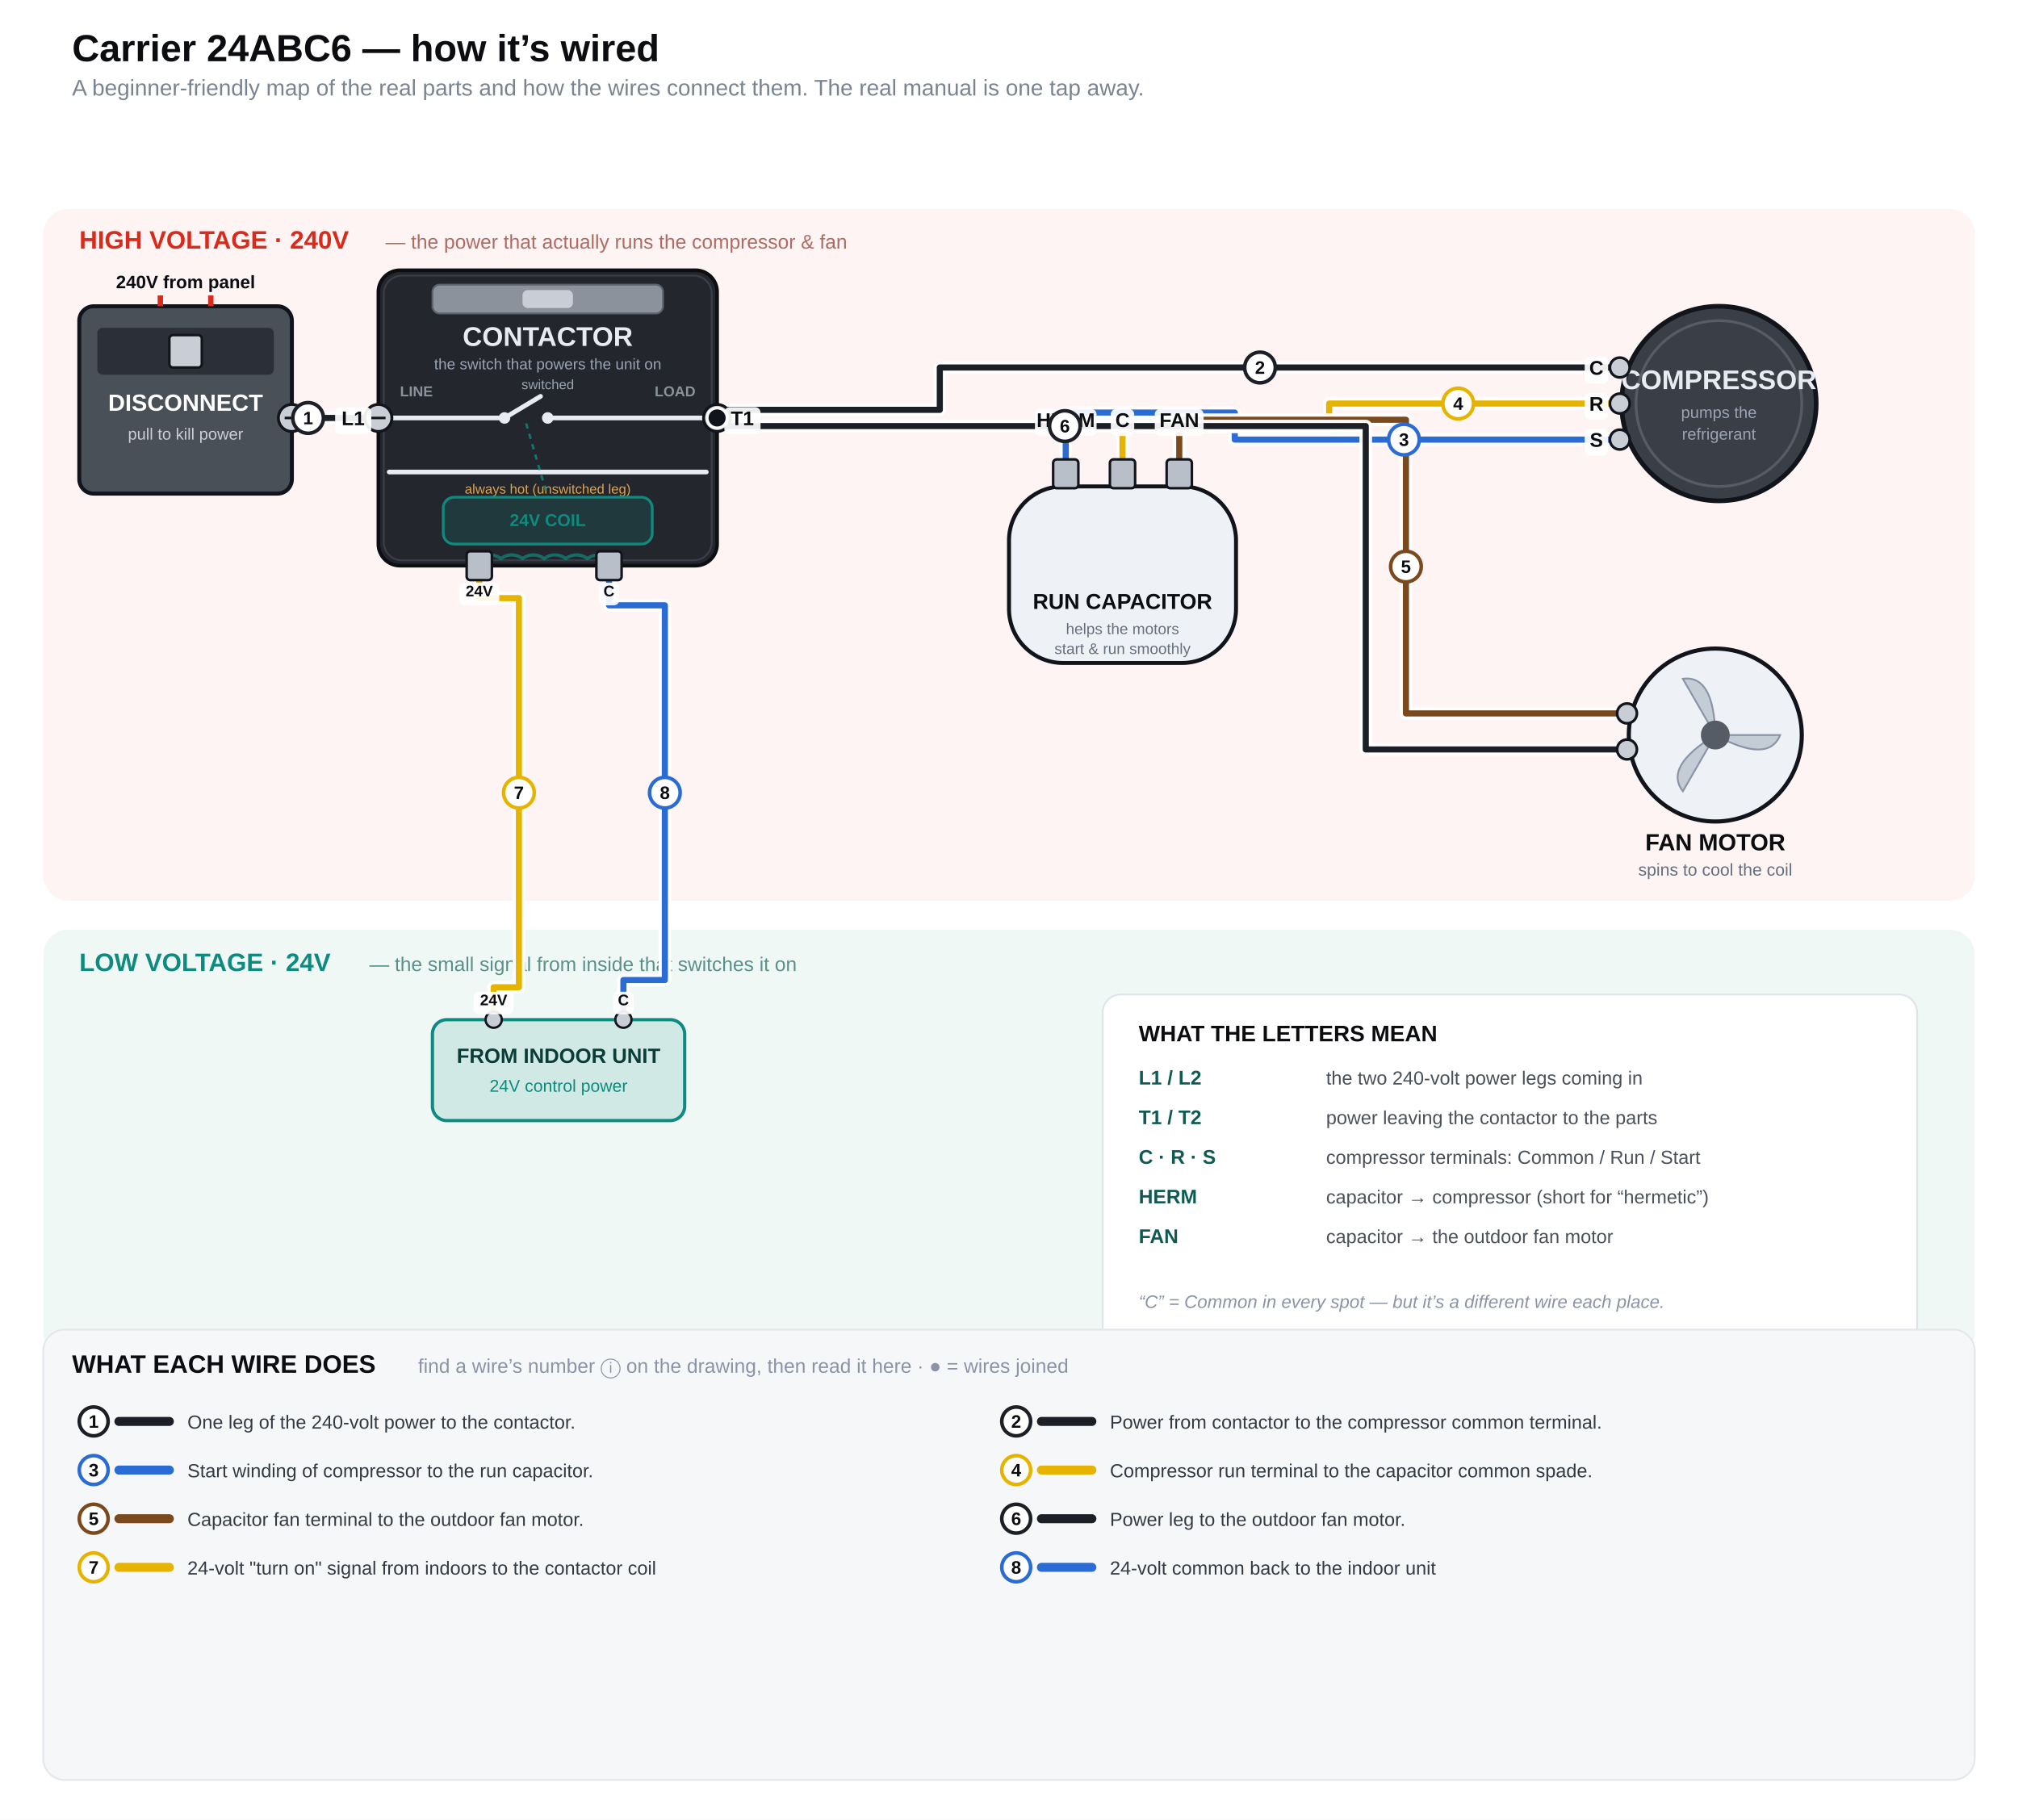
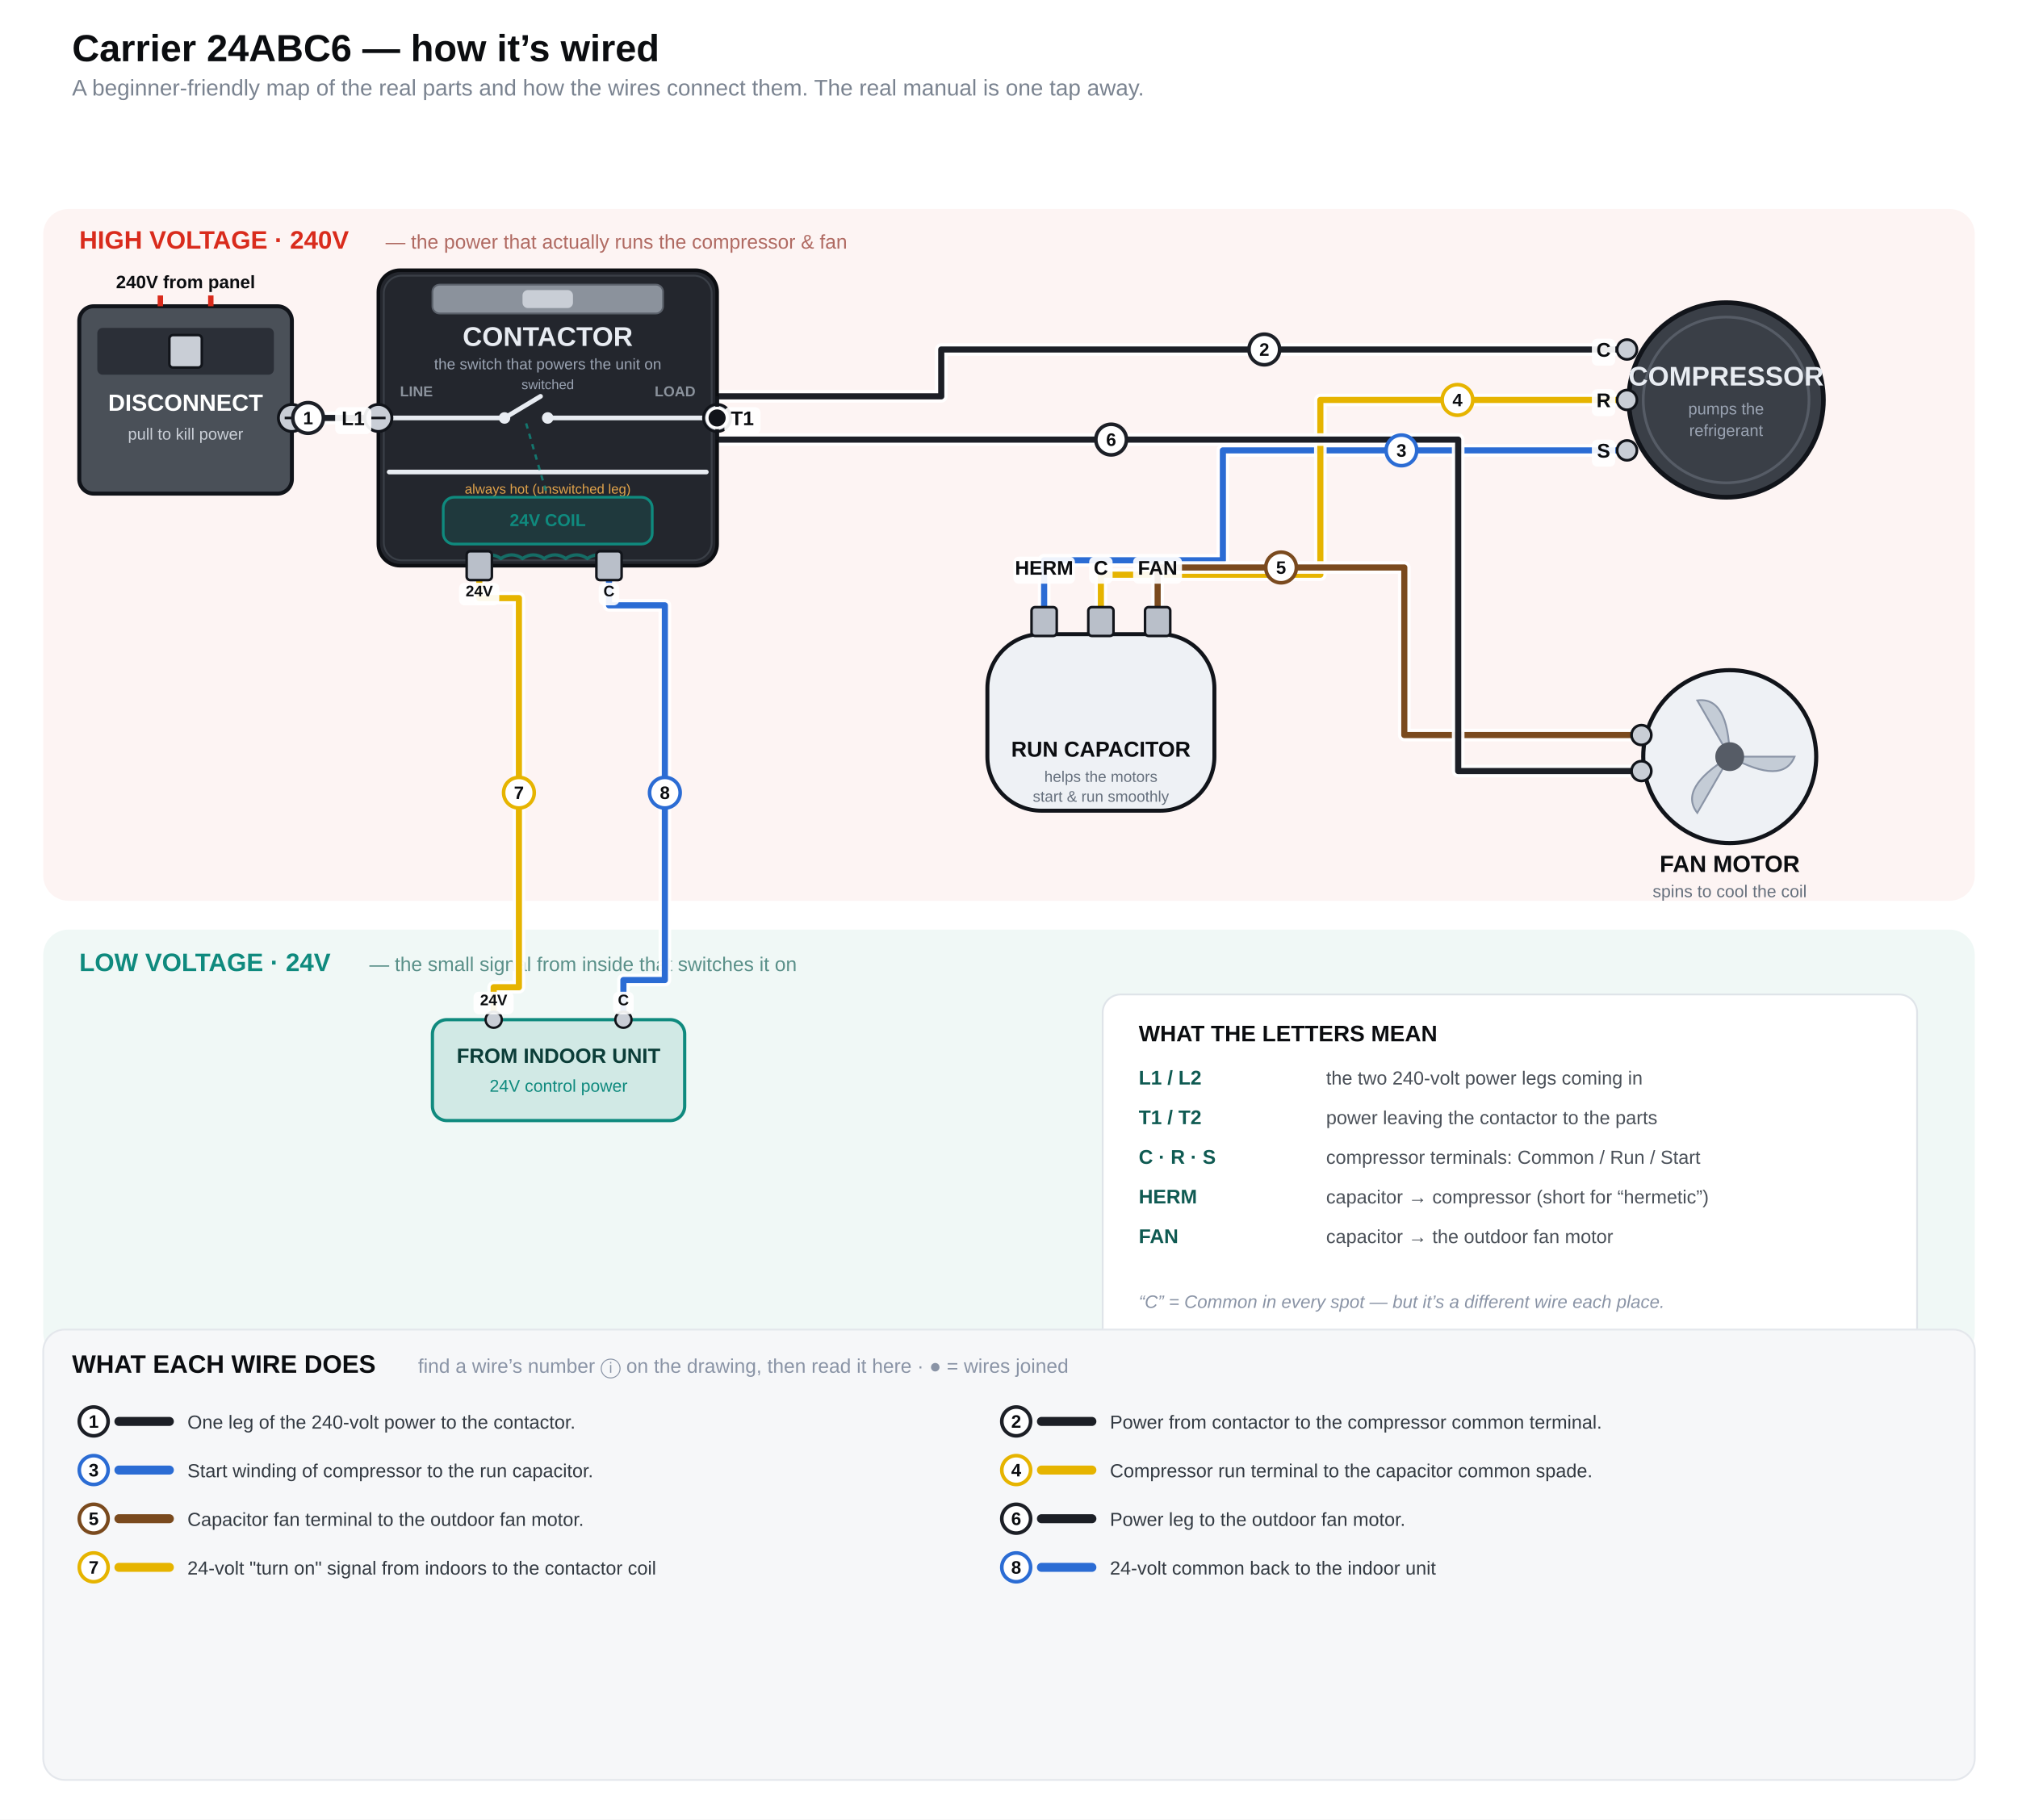
<svg xmlns="http://www.w3.org/2000/svg" width="1120" height="1010" viewBox="0 0 1120 1010" font-family="ui-sans-serif,system-ui,Arial,sans-serif">
  <rect x="0" y="0" width="1120" height="1010" fill="#ffffff" />
  <rect x="24" y="116" width="1072" height="384" rx="14" fill="#fdf4f3" />
  <rect x="24" y="516" width="1072" height="238" rx="14" fill="#f0f8f6" />
  <text x="40" y="34" font-size="21" font-weight="800" fill="#0b0d10">Carrier 24ABC6 — how it’s wired</text>
  <text x="40" y="53" font-size="12.5" fill="#7a8390">A beginner-friendly map of the real parts and how the wires connect them. The real manual is one tap away.</text>
  <text x="44" y="138" font-size="14" font-weight="800" fill="#d92b1c">HIGH VOLTAGE · 240V</text>
  <text x="214" y="138" font-size="11" fill="#b06a62">— the power that actually runs the compressor &amp; fan</text>
  <text x="44" y="539" font-size="14" font-weight="800" fill="#0f8a7e">LOW VOLTAGE · 24V</text>
  <text x="205" y="539" font-size="11" fill="#5a9089">— the small signal from inside that switches it on</text>
  <rect x="612" y="552" width="452" height="196" rx="10" fill="#ffffff" stroke="#dfe4e9" stroke-width="1" />
  <text x="632" y="578" font-size="12.5" font-weight="800" fill="#0b0d10">WHAT THE LETTERS MEAN</text>
  <text x="632" y="602" font-size="11" font-weight="800" fill="#0f5a52">L1 / L2</text>
  <text x="736" y="602" font-size="10.5" fill="#4a5058">the two 240-volt power legs coming in</text>
  <text x="632" y="624" font-size="11" font-weight="800" fill="#0f5a52">T1 / T2</text>
  <text x="736" y="624" font-size="10.5" fill="#4a5058">power leaving the contactor to the parts</text>
  <text x="632" y="646" font-size="11" font-weight="800" fill="#0f5a52">C · R · S</text>
  <text x="736" y="646" font-size="10.5" fill="#4a5058">compressor terminals: Common / Run / Start</text>
  <text x="632" y="668" font-size="11" font-weight="800" fill="#0f5a52">HERM</text>
  <text x="736" y="668" font-size="10.5" fill="#4a5058">capacitor → compressor (short for “hermetic”)</text>
  <text x="632" y="690" font-size="11" font-weight="800" fill="#0f5a52">FAN</text>
  <text x="736" y="690" font-size="10.5" fill="#4a5058">capacitor → the outdoor fan motor</text>
  <text x="632" y="726" font-size="10" font-style="italic" fill="#8a94a6">“C” = Common in every spot — but it’s a different wire each place.</text>
  <path d="M 162.0 232.0 L 180.0 232.0 L 150.0 232.0 L 150.0 232.0 L 192.0 232.0 L 210.0 232.0" fill="none" stroke="#ffffff" stroke-width="7" opacity="0.95" stroke-linejoin="round" stroke-linecap="round" />
  <path data-conn="PWR/L1|CONT/11" d="M 162.0 232.0 L 180.0 232.0 L 150.0 232.0 L 150.0 232.0 L 192.0 232.0 L 210.0 232.0" fill="none" stroke="#1c1f26" stroke-width="3.4" stroke-linejoin="round" stroke-linecap="round" />
-   <path d="M 398.0 227.5 L 420.0 227.5 L 521.6 227.5 L 521.6 204.0 L 877.0 204.0 L 899.0 204.0" fill="none" stroke="#ffffff" stroke-width="7" opacity="0.95" stroke-linejoin="round" stroke-linecap="round" />
-   <path data-conn="CONT/21|COMP/C" d="M 398.0 227.5 L 420.0 227.5 L 521.6 227.5 L 521.6 204.0 L 877.0 204.0 L 899.0 204.0" fill="none" stroke="#1c1f26" stroke-width="3.4" stroke-linejoin="round" stroke-linecap="round" />
-   <path d="M 899.0 244.0 L 873.0 244.0 L 685.3 244.0 L 685.3 229.0 L 591.5 229.0 L 591.5 255.0" fill="none" stroke="#ffffff" stroke-width="7" opacity="0.95" stroke-linejoin="round" stroke-linecap="round" />
-   <path data-conn="COMP/S|CAP/H" d="M 899.0 244.0 L 873.0 244.0 L 685.3 244.0 L 685.3 229.0 L 591.5 229.0 L 591.5 255.0" fill="none" stroke="#2b6cd4" stroke-width="3.4" stroke-linejoin="round" stroke-linecap="round" />
-   <path d="M 899.0 224.0 L 881.0 224.0 L 737.7 224.0 L 737.7 237.0 L 623.0 237.0 L 623.0 255.0" fill="none" stroke="#ffffff" stroke-width="7" opacity="0.95" stroke-linejoin="round" stroke-linecap="round" />
-   <path data-conn="COMP/R|CAP/C" d="M 899.0 224.0 L 881.0 224.0 L 737.7 224.0 L 737.7 237.0 L 623.0 237.0 L 623.0 255.0" fill="none" stroke="#e6b400" stroke-width="3.4" stroke-linejoin="round" stroke-linecap="round" />
-   <path d="M 654.5 255.0 L 654.5 233.0 L 780.3 233.0 L 780.3 396.0 L 881.0 396.0 L 903.0 396.0" fill="none" stroke="#ffffff" stroke-width="7" opacity="0.95" stroke-linejoin="round" stroke-linecap="round" />
-   <path data-conn="CAP/F|OFM/L2" d="M 654.5 255.0 L 654.5 233.0 L 780.3 233.0 L 780.3 396.0 L 881.0 396.0 L 903.0 396.0" fill="none" stroke="#7a4a1e" stroke-width="3.4" stroke-linejoin="round" stroke-linecap="round" />
-   <path d="M 903.0 416.0 L 877.0 416.0 L 758.0 416.0 L 758.0 236.5 L 424.0 236.5 L 398.0 236.5" fill="none" stroke="#ffffff" stroke-width="7" opacity="0.95" stroke-linejoin="round" stroke-linecap="round" />
-   <path data-conn="OFM/L1|CONT/21" d="M 903.0 416.0 L 877.0 416.0 L 758.0 416.0 L 758.0 236.5 L 424.0 236.5 L 398.0 236.5" fill="none" stroke="#1c1f26" stroke-width="3.4" stroke-linejoin="round" stroke-linecap="round" />
+   <path d="M 398.0 220.0 L 420.0 220.0 L 522.4 220.0 L 522.4 194.0 L 881.0 194.0 L 903.0 194.0" fill="none" stroke="#ffffff" stroke-width="7" opacity="0.95" stroke-linejoin="round" stroke-linecap="round" />
+   <path data-conn="CONT/21|COMP/C" d="M 398.0 220.0 L 420.0 220.0 L 522.4 220.0 L 522.4 194.0 L 881.0 194.0 L 903.0 194.0" fill="none" stroke="#1c1f26" stroke-width="3.4" stroke-linejoin="round" stroke-linecap="round" />
+   <path d="M 903.0 250.0 L 877.0 250.0 L 678.7 250.0 L 678.7 311.0 L 579.5 311.0 L 579.5 337.0" fill="none" stroke="#ffffff" stroke-width="7" opacity="0.95" stroke-linejoin="round" stroke-linecap="round" />
+   <path data-conn="COMP/S|CAP/H" d="M 903.0 250.0 L 877.0 250.0 L 678.7 250.0 L 678.7 311.0 L 579.5 311.0 L 579.5 337.0" fill="none" stroke="#2b6cd4" stroke-width="3.4" stroke-linejoin="round" stroke-linecap="round" />
+   <path d="M 903.0 222.0 L 885.0 222.0 L 732.8 222.0 L 732.8 319.0 L 611.0 319.0 L 611.0 337.0" fill="none" stroke="#ffffff" stroke-width="7" opacity="0.95" stroke-linejoin="round" stroke-linecap="round" />
+   <path data-conn="COMP/R|CAP/C" d="M 903.0 222.0 L 885.0 222.0 L 732.8 222.0 L 732.8 319.0 L 611.0 319.0 L 611.0 337.0" fill="none" stroke="#e6b400" stroke-width="3.4" stroke-linejoin="round" stroke-linecap="round" />
+   <path d="M 642.5 337.0 L 642.5 315.0 L 779.4 315.0 L 779.4 408.0 L 889.0 408.0 L 911.0 408.0" fill="none" stroke="#ffffff" stroke-width="7" opacity="0.95" stroke-linejoin="round" stroke-linecap="round" />
+   <path data-conn="CAP/F|OFM/L2" d="M 642.5 337.0 L 642.5 315.0 L 779.4 315.0 L 779.4 408.0 L 889.0 408.0 L 911.0 408.0" fill="none" stroke="#7a4a1e" stroke-width="3.4" stroke-linejoin="round" stroke-linecap="round" />
+   <path d="M 911.0 428.0 L 885.0 428.0 L 809.3 428.0 L 809.3 244.0 L 424.0 244.0 L 398.0 244.0" fill="none" stroke="#ffffff" stroke-width="7" opacity="0.95" stroke-linejoin="round" stroke-linecap="round" />
+   <path data-conn="OFM/L1|CONT/21" d="M 911.0 428.0 L 885.0 428.0 L 809.3 428.0 L 809.3 244.0 L 424.0 244.0 L 398.0 244.0" fill="none" stroke="#1c1f26" stroke-width="3.4" stroke-linejoin="round" stroke-linecap="round" />
  <path d="M 274.0 566.0 L 274.0 548.0 L 288.0 548.0 L 288.0 332.0 L 266.0 332.0 L 266.0 314.0" fill="none" stroke="#ffffff" stroke-width="7" opacity="0.95" stroke-linejoin="round" stroke-linecap="round" />
  <path data-conn="IDU/R|CONT/COIL1" d="M 274.0 566.0 L 274.0 548.0 L 288.0 548.0 L 288.0 332.0 L 266.0 332.0 L 266.0 314.0" fill="none" stroke="#e6b400" stroke-width="3.4" stroke-linejoin="round" stroke-linecap="round" />
  <path d="M 338.0 314.0 L 338.0 336.0 L 369.0 336.0 L 369.0 544.0 L 346.0 544.0 L 346.0 566.0" fill="none" stroke="#ffffff" stroke-width="7" opacity="0.95" stroke-linejoin="round" stroke-linecap="round" />
  <path data-conn="CONT/COIL2|IDU/C" d="M 338.0 314.0 L 338.0 336.0 L 369.0 336.0 L 369.0 544.0 L 346.0 544.0 L 346.0 566.0" fill="none" stroke="#2b6cd4" stroke-width="3.4" stroke-linejoin="round" stroke-linecap="round" />
  <g data-part="PWR">
    <rect x="44.0" y="170.0" width="118" height="104" rx="8" fill="#4a5058" stroke="#11141a" stroke-width="2.2" />
    <rect x="54.0" y="182.0" width="98" height="26" rx="3" fill="#2b2f37" />
    <rect x="94.0" y="186.0" width="18" height="18" rx="2" fill="#c9ced6" stroke="#11141a" stroke-width="1.4" />
    <text x="103.0" y="228.0" text-anchor="middle" font-size="13" font-weight="800" fill="#fff">DISCONNECT</text>
    <text x="103.0" y="244.0" text-anchor="middle" font-size="9" fill="#c9ced6">pull to kill power</text>
    <text x="103.0" y="160.0" text-anchor="middle" font-size="10" font-weight="700" fill="#0b0d10">240V from panel</text>
    <line x1="89.0" y1="170.0" x2="89.0" y2="164.0" stroke="#d92b1c" stroke-width="3" />
    <line x1="117.0" y1="170.0" x2="117.0" y2="164.0" stroke="#d92b1c" stroke-width="3" />
    <circle cx="162.0" cy="232.0" r="7.5" fill="#c9ced6" stroke="#11141a" stroke-width="1.6" />
    <line x1="158.0" y1="232.0" x2="166.0" y2="232.0" stroke="#11141a" stroke-width="1.4" />
  </g>
  <g data-part="CONT">
    <rect x="210.0" y="150.0" width="188" height="164" rx="12" fill="#23262d" stroke="#0c0e12" stroke-width="2" />
    <rect x="213.0" y="153.0" width="182" height="158" rx="10" fill="none" stroke="#3a3f47" stroke-width="1" />
    <rect x="240.0" y="158.0" width="128" height="16" rx="4" fill="#8b929c" stroke="#5b616b" stroke-width="1" />
    <rect x="290.0" y="161.0" width="28" height="10" rx="3" fill="#c9ced6" />
    <text x="304.0" y="192.0" text-anchor="middle" font-size="15" font-weight="800" fill="#e8ecf2">CONTACTOR</text>
    <text x="304.0" y="205.0" text-anchor="middle" font-size="8.5" fill="#9aa3b2">the switch that powers the unit on</text>
    <text x="222.0" y="220.0" font-size="8" font-weight="700" fill="#8b929c">LINE</text>
    <text x="386.0" y="220.0" text-anchor="end" font-size="8" font-weight="700" fill="#8b929c">LOAD</text>
    <line x1="216.0" y1="232.0" x2="280.0" y2="232.0" stroke="#e8ecf2" stroke-width="2.6" stroke-linecap="round" />
    <circle cx="280.0" cy="232.0" r="3.2" fill="#e8ecf2" />
    <line x1="280.0" y1="232.0" x2="300.0" y2="220.0" stroke="#e8ecf2" stroke-width="2.6" stroke-linecap="round" />
    <circle cx="304.0" cy="232.0" r="3.2" fill="#e8ecf2" />
    <line x1="304.0" y1="232.0" x2="392.0" y2="232.0" stroke="#e8ecf2" stroke-width="2.6" stroke-linecap="round" />
    <text x="304.0" y="216.0" text-anchor="middle" font-size="7.5" fill="#9aa3b2">switched</text>
    <line x1="216.0" y1="262.0" x2="392.0" y2="262.0" stroke="#e8ecf2" stroke-width="2.6" stroke-linecap="round" />
    <text x="304.0" y="274.0" text-anchor="middle" font-size="7.5" fill="#e0a24a">always hot (unswitched leg)</text>
    <rect x="246.0" y="276.0" width="116" height="26" rx="6" fill="#0f8a7e" fill-opacity="0.20" stroke="#0f8a7e" stroke-width="1.5" />
    <text x="304.0" y="292.0" text-anchor="middle" font-size="9.5" font-weight="800" fill="#0f8a7e">24V COIL</text>
    <path d="M 266.0 310.0 Q 272.0 306.0 278.0 310.0 Q 284.0 306.0 290.0 310.0 Q 296.0 306.0 302.0 310.0 Q 308.0 306.0 314.0 310.0 Q 320.0 306.0 326.0 310.0 Q 332.0 306.0 338.0 310.0" fill="none" stroke="#0f8a7e" stroke-width="1.8" opacity="0.7" />
    <line x1="292.0" y1="235.0" x2="304.0" y2="276.0" stroke="#0f8a7e" stroke-width="1.3" stroke-dasharray="3 3" opacity="0.8" />
    <circle cx="210.0" cy="232.0" r="7.5" fill="#c9ced6" stroke="#11141a" stroke-width="1.6" />
    <line x1="206.0" y1="232.0" x2="214.0" y2="232.0" stroke="#11141a" stroke-width="1.4" />
    <rect x="186.0" y="226.0" width="20.1" height="15.0" rx="3" fill="#ffffff" opacity="0.92" />
    <text x="196.0" y="236.0" text-anchor="middle" font-size="11" font-weight="700" fill="#0b0d10">L1</text>
    <circle cx="398.0" cy="232.0" r="7.5" fill="#c9ced6" stroke="#11141a" stroke-width="1.6" />
    <line x1="394.0" y1="232.0" x2="402.0" y2="232.0" stroke="#11141a" stroke-width="1.4" />
    <rect x="402.0" y="226.0" width="20.1" height="15.0" rx="3" fill="#ffffff" opacity="0.92" />
    <text x="412.0" y="236.0" text-anchor="middle" font-size="11" font-weight="700" fill="#0b0d10">T1</text>
    <rect x="259.0" y="306.0" width="14" height="16" rx="2" fill="#b9bfc9" stroke="#11141a" stroke-width="1.4" />
    <rect x="254.8" y="323.5" width="22.3" height="12.5" rx="3" fill="#ffffff" opacity="0.92" />
    <text x="266.0" y="331.0" text-anchor="middle" font-size="8.5" font-weight="700" fill="#0b0d10">24V</text>
    <rect x="331.0" y="306.0" width="14" height="16" rx="2" fill="#b9bfc9" stroke="#11141a" stroke-width="1.4" />
    <rect x="332.3" y="323.5" width="11.4" height="12.5" rx="3" fill="#ffffff" opacity="0.92" />
    <text x="338.0" y="331.0" text-anchor="middle" font-size="8.5" font-weight="700" fill="#0b0d10">C</text>
  </g>
  <g data-part="COMP">
-     <circle cx="954.0" cy="224.0" r="54" fill="#3a3f47" stroke="#11141a" stroke-width="2.6" />
-     <circle cx="954.0" cy="224.0" r="46" fill="none" stroke="#565c66" stroke-width="1.5" />
-     <text x="954.0" y="216.0" text-anchor="middle" font-size="15" font-weight="800" fill="#e8ecf2">COMPRESSOR</text>
-     <text x="954.0" y="232.0" text-anchor="middle" font-size="9" fill="#9aa3b2">pumps the</text>
-     <text x="954.0" y="244.0" text-anchor="middle" font-size="9" fill="#9aa3b2">refrigerant</text>
-     <circle cx="899.0" cy="204.0" r="5.5" fill="#c9ced6" stroke="#11141a" stroke-width="1.5" />
-     <rect x="879.5" y="198.0" width="13.0" height="15.0" rx="3" fill="#ffffff" opacity="0.92" />
-     <text x="886.0" y="208.0" text-anchor="middle" font-size="11" font-weight="700" fill="#0b0d10">C</text>
-     <circle cx="899.0" cy="224.0" r="5.5" fill="#c9ced6" stroke="#11141a" stroke-width="1.5" />
-     <rect x="879.5" y="218.0" width="13.0" height="15.0" rx="3" fill="#ffffff" opacity="0.92" />
-     <text x="886.0" y="228.0" text-anchor="middle" font-size="11" font-weight="700" fill="#0b0d10">R</text>
-     <circle cx="899.0" cy="244.0" r="5.5" fill="#c9ced6" stroke="#11141a" stroke-width="1.5" />
-     <rect x="879.5" y="238.0" width="13.0" height="15.0" rx="3" fill="#ffffff" opacity="0.92" />
-     <text x="886.0" y="248.0" text-anchor="middle" font-size="11" font-weight="700" fill="#0b0d10">S</text>
+     <circle cx="958.0" cy="222.0" r="54" fill="#3a3f47" stroke="#11141a" stroke-width="2.6" />
+     <circle cx="958.0" cy="222.0" r="46" fill="none" stroke="#565c66" stroke-width="1.5" />
+     <text x="958.0" y="214.0" text-anchor="middle" font-size="15" font-weight="800" fill="#e8ecf2">COMPRESSOR</text>
+     <text x="958.0" y="230.0" text-anchor="middle" font-size="9" fill="#9aa3b2">pumps the</text>
+     <text x="958.0" y="242.0" text-anchor="middle" font-size="9" fill="#9aa3b2">refrigerant</text>
+     <circle cx="903.0" cy="194.0" r="5.5" fill="#c9ced6" stroke="#11141a" stroke-width="1.5" />
+     <rect x="883.5" y="188.0" width="13.0" height="15.0" rx="3" fill="#ffffff" opacity="0.92" />
+     <text x="890.0" y="198.0" text-anchor="middle" font-size="11" font-weight="700" fill="#0b0d10">C</text>
+     <circle cx="903.0" cy="222.0" r="5.5" fill="#c9ced6" stroke="#11141a" stroke-width="1.5" />
+     <rect x="883.5" y="216.0" width="13.0" height="15.0" rx="3" fill="#ffffff" opacity="0.92" />
+     <text x="890.0" y="226.0" text-anchor="middle" font-size="11" font-weight="700" fill="#0b0d10">R</text>
+     <circle cx="903.0" cy="250.0" r="5.5" fill="#c9ced6" stroke="#11141a" stroke-width="1.5" />
+     <rect x="883.5" y="244.0" width="13.0" height="15.0" rx="3" fill="#ffffff" opacity="0.92" />
+     <text x="890.0" y="254.0" text-anchor="middle" font-size="11" font-weight="700" fill="#0b0d10">S</text>
  </g>
  <g data-part="CAP">
-     <rect x="560.0" y="270.0" width="126" height="98" rx="30" fill="#eef1f5" stroke="#11141a" stroke-width="2.2" />
-     <text x="623.0" y="338.0" text-anchor="middle" font-size="12" font-weight="800" fill="#0b0d10">RUN CAPACITOR</text>
-     <text x="623.0" y="352.0" text-anchor="middle" font-size="8.5" fill="#66707d">helps the motors</text>
-     <text x="623.0" y="363.0" text-anchor="middle" font-size="8.5" fill="#66707d">start &amp; run smoothly</text>
-     <rect x="584.5" y="255.0" width="14" height="16" rx="2" fill="#b9bfc9" stroke="#11141a" stroke-width="1.4" />
-     <rect x="574.4" y="227.0" width="34.2" height="15.0" rx="3" fill="#ffffff" opacity="0.92" />
-     <text x="591.5" y="237.0" text-anchor="middle" font-size="11" font-weight="700" fill="#0b0d10">HERM</text>
-     <rect x="616.0" y="255.0" width="14" height="16" rx="2" fill="#b9bfc9" stroke="#11141a" stroke-width="1.4" />
-     <rect x="616.5" y="227.0" width="13.0" height="15.0" rx="3" fill="#ffffff" opacity="0.92" />
-     <text x="623.0" y="237.0" text-anchor="middle" font-size="11" font-weight="700" fill="#0b0d10">C</text>
-     <rect x="647.5" y="255.0" width="14" height="16" rx="2" fill="#b9bfc9" stroke="#11141a" stroke-width="1.4" />
-     <rect x="640.9" y="227.0" width="27.1" height="15.0" rx="3" fill="#ffffff" opacity="0.92" />
-     <text x="654.5" y="237.0" text-anchor="middle" font-size="11" font-weight="700" fill="#0b0d10">FAN</text>
+     <rect x="548.0" y="352.0" width="126" height="98" rx="30" fill="#eef1f5" stroke="#11141a" stroke-width="2.2" />
+     <text x="611.0" y="420.0" text-anchor="middle" font-size="12" font-weight="800" fill="#0b0d10">RUN CAPACITOR</text>
+     <text x="611.0" y="434.0" text-anchor="middle" font-size="8.5" fill="#66707d">helps the motors</text>
+     <text x="611.0" y="445.0" text-anchor="middle" font-size="8.5" fill="#66707d">start &amp; run smoothly</text>
+     <rect x="572.5" y="337.0" width="14" height="16" rx="2" fill="#b9bfc9" stroke="#11141a" stroke-width="1.4" />
+     <rect x="562.4" y="309.0" width="34.2" height="15.0" rx="3" fill="#ffffff" opacity="0.92" />
+     <text x="579.5" y="319.0" text-anchor="middle" font-size="11" font-weight="700" fill="#0b0d10">HERM</text>
+     <rect x="604.0" y="337.0" width="14" height="16" rx="2" fill="#b9bfc9" stroke="#11141a" stroke-width="1.4" />
+     <rect x="604.5" y="309.0" width="13.0" height="15.0" rx="3" fill="#ffffff" opacity="0.92" />
+     <text x="611.0" y="319.0" text-anchor="middle" font-size="11" font-weight="700" fill="#0b0d10">C</text>
+     <rect x="635.5" y="337.0" width="14" height="16" rx="2" fill="#b9bfc9" stroke="#11141a" stroke-width="1.4" />
+     <rect x="628.9" y="309.0" width="27.1" height="15.0" rx="3" fill="#ffffff" opacity="0.92" />
+     <text x="642.5" y="319.0" text-anchor="middle" font-size="11" font-weight="700" fill="#0b0d10">FAN</text>
  </g>
  <g data-part="OFM">
-     <circle cx="952.0" cy="408.0" r="48" fill="#eef1f5" stroke="#11141a" stroke-width="2.3" />
-     <path d="M 952.0 408.0 Q 981.5 424.1 988.0 408.0 Z" fill="#c4ccd6" stroke="#8a94a6" stroke-width="1" />
-     <path d="M 952.0 408.0 Q 923.3 425.5 934.0 439.2 Z" fill="#c4ccd6" stroke="#8a94a6" stroke-width="1" />
-     <path d="M 952.0 408.0 Q 951.2 374.4 934.0 376.8 Z" fill="#c4ccd6" stroke="#8a94a6" stroke-width="1" />
-     <circle cx="952.0" cy="408.0" r="8" fill="#565c66" />
-     <text x="952.0" y="472.0" text-anchor="middle" font-size="13" font-weight="800" fill="#0b0d10">FAN MOTOR</text>
-     <text x="952.0" y="486.0" text-anchor="middle" font-size="9.5" fill="#66707d">spins to cool the coil</text>
-     <circle cx="903.0" cy="396.0" r="5.5" fill="#c9ced6" stroke="#11141a" stroke-width="1.5" />
-     <circle cx="903.0" cy="416.0" r="5.5" fill="#c9ced6" stroke="#11141a" stroke-width="1.5" />
+     <circle cx="960.0" cy="420.0" r="48" fill="#eef1f5" stroke="#11141a" stroke-width="2.3" />
+     <path d="M 960.0 420.0 Q 989.5 436.1 996.0 420.0 Z" fill="#c4ccd6" stroke="#8a94a6" stroke-width="1" />
+     <path d="M 960.0 420.0 Q 931.3 437.5 942.0 451.2 Z" fill="#c4ccd6" stroke="#8a94a6" stroke-width="1" />
+     <path d="M 960.0 420.0 Q 959.2 386.4 942.0 388.8 Z" fill="#c4ccd6" stroke="#8a94a6" stroke-width="1" />
+     <circle cx="960.0" cy="420.0" r="8" fill="#565c66" />
+     <text x="960.0" y="484.0" text-anchor="middle" font-size="13" font-weight="800" fill="#0b0d10">FAN MOTOR</text>
+     <text x="960.0" y="498.0" text-anchor="middle" font-size="9.5" fill="#66707d">spins to cool the coil</text>
+     <circle cx="911.0" cy="408.0" r="5.5" fill="#c9ced6" stroke="#11141a" stroke-width="1.5" />
+     <circle cx="911.0" cy="428.0" r="5.5" fill="#c9ced6" stroke="#11141a" stroke-width="1.5" />
  </g>
  <g data-part="IDU">
    <rect x="240.0" y="566.0" width="140" height="56" rx="8" fill="#0f8a7e" fill-opacity="0.14" stroke="#0f8a7e" stroke-width="1.8" />
    <text x="310.0" y="590.0" text-anchor="middle" font-size="11.5" font-weight="800" fill="#0b3d38">FROM INDOOR UNIT</text>
    <text x="310.0" y="606.0" text-anchor="middle" font-size="9.5" fill="#0f8a7e">24V control power</text>
    <circle cx="274.0" cy="566.0" r="4.5" fill="#c9ced6" stroke="#11141a" stroke-width="1.3" />
    <rect x="262.8" y="550.5" width="22.3" height="12.5" rx="3" fill="#ffffff" opacity="0.92" />
    <text x="274.0" y="558.0" text-anchor="middle" font-size="8.5" font-weight="700" fill="#0b0d10">24V</text>
    <circle cx="346.0" cy="566.0" r="4.5" fill="#c9ced6" stroke="#11141a" stroke-width="1.3" />
    <rect x="340.3" y="550.5" width="11.4" height="12.5" rx="3" fill="#ffffff" opacity="0.92" />
    <text x="346.0" y="558.0" text-anchor="middle" font-size="8.5" font-weight="700" fill="#0b0d10">C</text>
  </g>
-   <line x1="398.0" y1="227.5" x2="398.0" y2="236.5" stroke="#11141a" stroke-width="2" />
+   <line x1="398.0" y1="220.0" x2="398.0" y2="244.0" stroke="#11141a" stroke-width="2" />
  <circle cx="398.0" cy="232.0" r="5.5" fill="#11141a" stroke="#ffffff" stroke-width="1.5" />
  <circle cx="171.0" cy="232.0" r="8.5" fill="#ffffff" stroke="#1c1f26" stroke-width="2" />
  <text x="171.0" y="235.5" text-anchor="middle" font-size="10" font-weight="800" fill="#0b0d10">1</text>
-   <circle cx="699.3" cy="204.0" r="8.5" fill="#ffffff" stroke="#1c1f26" stroke-width="2" />
-   <text x="699.3" y="207.5" text-anchor="middle" font-size="10" font-weight="800" fill="#0b0d10">2</text>
-   <circle cx="779.2" cy="244.0" r="8.5" fill="#ffffff" stroke="#2b6cd4" stroke-width="2" />
-   <text x="779.2" y="247.5" text-anchor="middle" font-size="10" font-weight="800" fill="#0b0d10">3</text>
-   <circle cx="809.3" cy="224.0" r="8.5" fill="#ffffff" stroke="#e6b400" stroke-width="2" />
-   <text x="809.3" y="227.5" text-anchor="middle" font-size="10" font-weight="800" fill="#0b0d10">4</text>
-   <circle cx="780.3" cy="314.5" r="8.5" fill="#ffffff" stroke="#7a4a1e" stroke-width="2" />
-   <text x="780.3" y="318.0" text-anchor="middle" font-size="10" font-weight="800" fill="#0b0d10">5</text>
-   <circle cx="591.0" cy="236.5" r="8.5" fill="#ffffff" stroke="#1c1f26" stroke-width="2" />
-   <text x="591.0" y="240.0" text-anchor="middle" font-size="10" font-weight="800" fill="#0b0d10">6</text>
+   <circle cx="701.7" cy="194.0" r="8.5" fill="#ffffff" stroke="#1c1f26" stroke-width="2" />
+   <text x="701.7" y="197.5" text-anchor="middle" font-size="10" font-weight="800" fill="#0b0d10">2</text>
+   <circle cx="777.8" cy="250.0" r="8.5" fill="#ffffff" stroke="#2b6cd4" stroke-width="2" />
+   <text x="777.8" y="253.5" text-anchor="middle" font-size="10" font-weight="800" fill="#0b0d10">3</text>
+   <circle cx="808.9" cy="222.0" r="8.5" fill="#ffffff" stroke="#e6b400" stroke-width="2" />
+   <text x="808.9" y="225.5" text-anchor="middle" font-size="10" font-weight="800" fill="#0b0d10">4</text>
+   <circle cx="711.0" cy="315.0" r="8.5" fill="#ffffff" stroke="#7a4a1e" stroke-width="2" />
+   <text x="711.0" y="318.5" text-anchor="middle" font-size="10" font-weight="800" fill="#0b0d10">5</text>
+   <circle cx="616.7" cy="244.0" r="8.5" fill="#ffffff" stroke="#1c1f26" stroke-width="2" />
+   <text x="616.7" y="247.5" text-anchor="middle" font-size="10" font-weight="800" fill="#0b0d10">6</text>
  <circle cx="288.0" cy="440.0" r="8.5" fill="#ffffff" stroke="#e6b400" stroke-width="2" />
  <text x="288.0" y="443.5" text-anchor="middle" font-size="10" font-weight="800" fill="#0b0d10">7</text>
  <circle cx="369.0" cy="440.0" r="8.5" fill="#ffffff" stroke="#2b6cd4" stroke-width="2" />
  <text x="369.0" y="443.5" text-anchor="middle" font-size="10" font-weight="800" fill="#0b0d10">8</text>
  <rect x="24" y="738.0" width="1072" height="250" rx="12" fill="#f6f7f9" stroke="#e4e7ec" stroke-width="1" />
  <text x="40" y="762.0" font-size="14" font-weight="800" fill="#0b0d10">WHAT EACH WIRE DOES</text>
  <text x="232" y="762.0" font-size="11" fill="#8a94a6">find a wire’s number ⓘ on the drawing, then read it here · ● = wires joined</text>
  <circle cx="52.0" cy="789.0" r="8" fill="#ffffff" stroke="#1c1f26" stroke-width="2" />
  <text x="52.0" y="792.5" text-anchor="middle" font-size="10" font-weight="800" fill="#0b0d10">1</text>
  <line x1="66.0" y1="789.0" x2="94.0" y2="789.0" stroke="#1c1f26" stroke-width="5" stroke-linecap="round" />
  <text x="104.0" y="793.0" font-size="10.5" fill="#333a42">One leg of the 240-volt power to the contactor.</text>
  <circle cx="564.0" cy="789.0" r="8" fill="#ffffff" stroke="#1c1f26" stroke-width="2" />
  <text x="564.0" y="792.5" text-anchor="middle" font-size="10" font-weight="800" fill="#0b0d10">2</text>
  <line x1="578.0" y1="789.0" x2="606.0" y2="789.0" stroke="#1c1f26" stroke-width="5" stroke-linecap="round" />
  <text x="616.0" y="793.0" font-size="10.5" fill="#333a42">Power from contactor to the compressor common terminal.</text>
  <circle cx="52.0" cy="816.0" r="8" fill="#ffffff" stroke="#2b6cd4" stroke-width="2" />
  <text x="52.0" y="819.5" text-anchor="middle" font-size="10" font-weight="800" fill="#0b0d10">3</text>
  <line x1="66.0" y1="816.0" x2="94.0" y2="816.0" stroke="#2b6cd4" stroke-width="5" stroke-linecap="round" />
  <text x="104.0" y="820.0" font-size="10.5" fill="#333a42">Start winding of compressor to the run capacitor.</text>
  <circle cx="564.0" cy="816.0" r="8" fill="#ffffff" stroke="#e6b400" stroke-width="2" />
  <text x="564.0" y="819.5" text-anchor="middle" font-size="10" font-weight="800" fill="#0b0d10">4</text>
  <line x1="578.0" y1="816.0" x2="606.0" y2="816.0" stroke="#e6b400" stroke-width="5" stroke-linecap="round" />
  <text x="616.0" y="820.0" font-size="10.5" fill="#333a42">Compressor run terminal to the capacitor common spade.</text>
  <circle cx="52.0" cy="843.0" r="8" fill="#ffffff" stroke="#7a4a1e" stroke-width="2" />
  <text x="52.0" y="846.5" text-anchor="middle" font-size="10" font-weight="800" fill="#0b0d10">5</text>
  <line x1="66.0" y1="843.0" x2="94.0" y2="843.0" stroke="#7a4a1e" stroke-width="5" stroke-linecap="round" />
  <text x="104.0" y="847.0" font-size="10.5" fill="#333a42">Capacitor fan terminal to the outdoor fan motor.</text>
  <circle cx="564.0" cy="843.0" r="8" fill="#ffffff" stroke="#1c1f26" stroke-width="2" />
  <text x="564.0" y="846.5" text-anchor="middle" font-size="10" font-weight="800" fill="#0b0d10">6</text>
  <line x1="578.0" y1="843.0" x2="606.0" y2="843.0" stroke="#1c1f26" stroke-width="5" stroke-linecap="round" />
  <text x="616.0" y="847.0" font-size="10.5" fill="#333a42">Power leg to the outdoor fan motor.</text>
  <circle cx="52.0" cy="870.0" r="8" fill="#ffffff" stroke="#e6b400" stroke-width="2" />
  <text x="52.0" y="873.5" text-anchor="middle" font-size="10" font-weight="800" fill="#0b0d10">7</text>
  <line x1="66.0" y1="870.0" x2="94.0" y2="870.0" stroke="#e6b400" stroke-width="5" stroke-linecap="round" />
  <text x="104.0" y="874.0" font-size="10.5" fill="#333a42">24-volt "turn on" signal from indoors to the contactor coil</text>
  <circle cx="564.0" cy="870.0" r="8" fill="#ffffff" stroke="#2b6cd4" stroke-width="2" />
  <text x="564.0" y="873.5" text-anchor="middle" font-size="10" font-weight="800" fill="#0b0d10">8</text>
  <line x1="578.0" y1="870.0" x2="606.0" y2="870.0" stroke="#2b6cd4" stroke-width="5" stroke-linecap="round" />
  <text x="616.0" y="874.0" font-size="10.5" fill="#333a42">24-volt common back to the indoor unit</text>
</svg>
